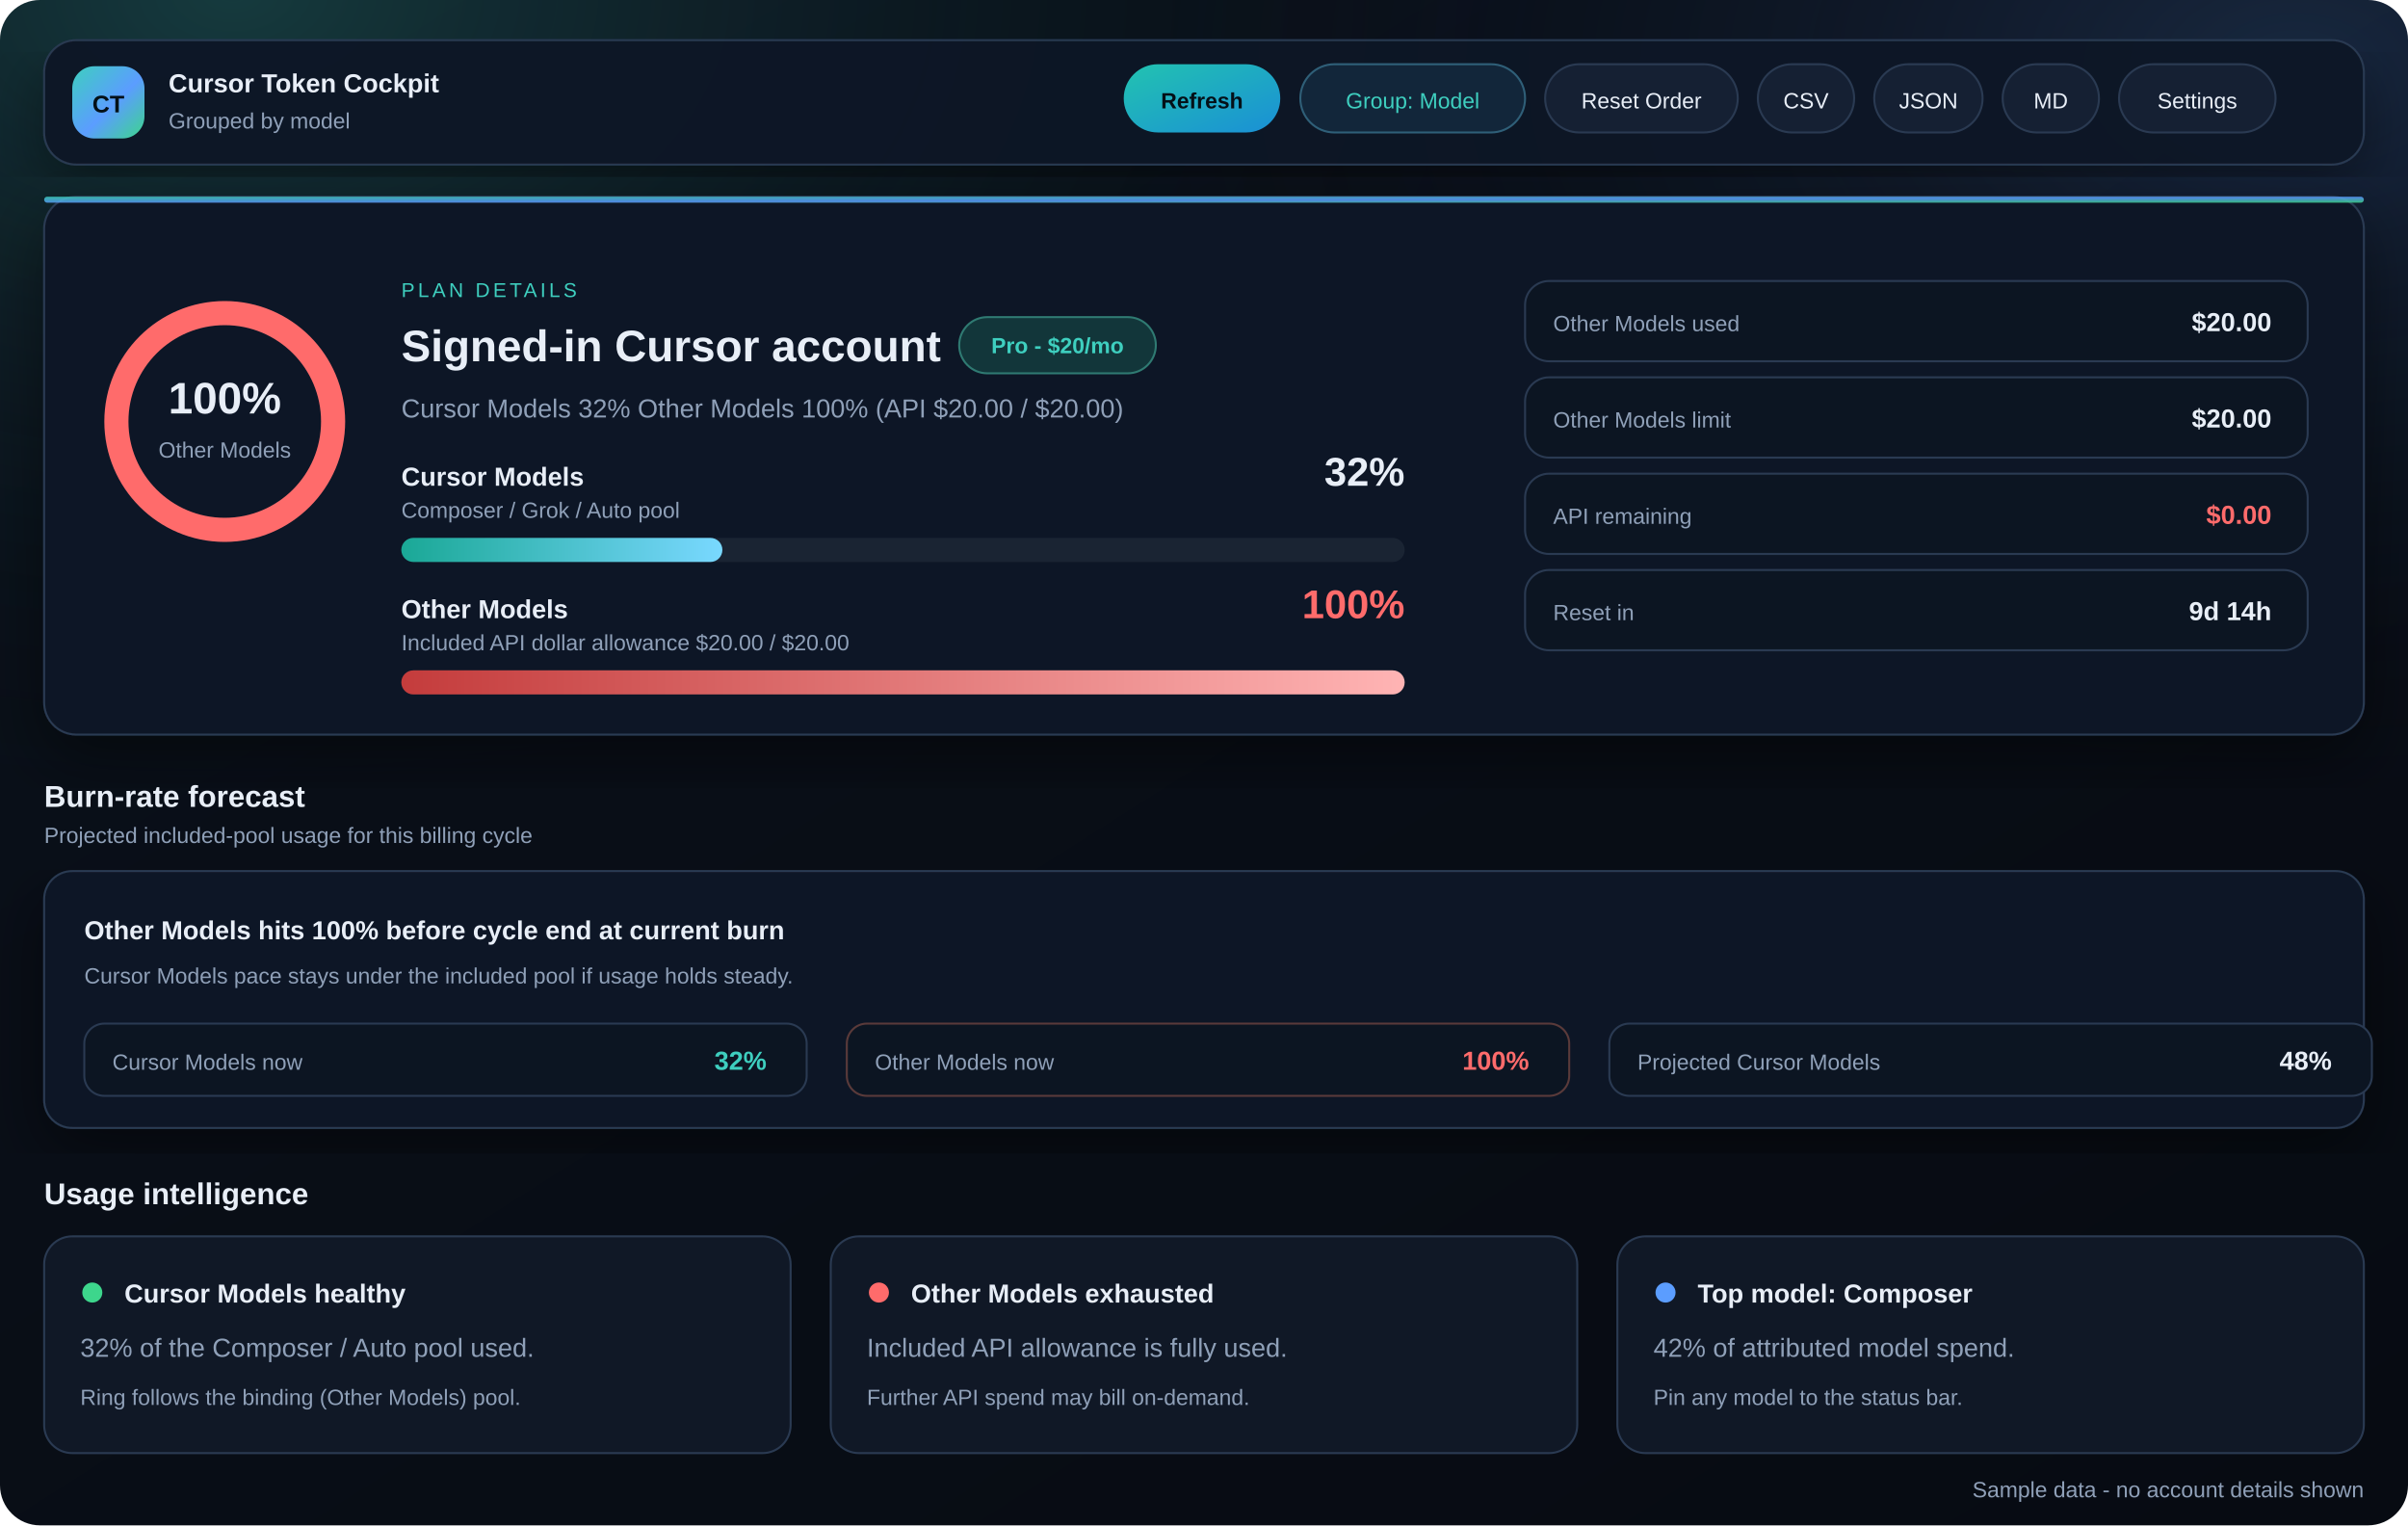
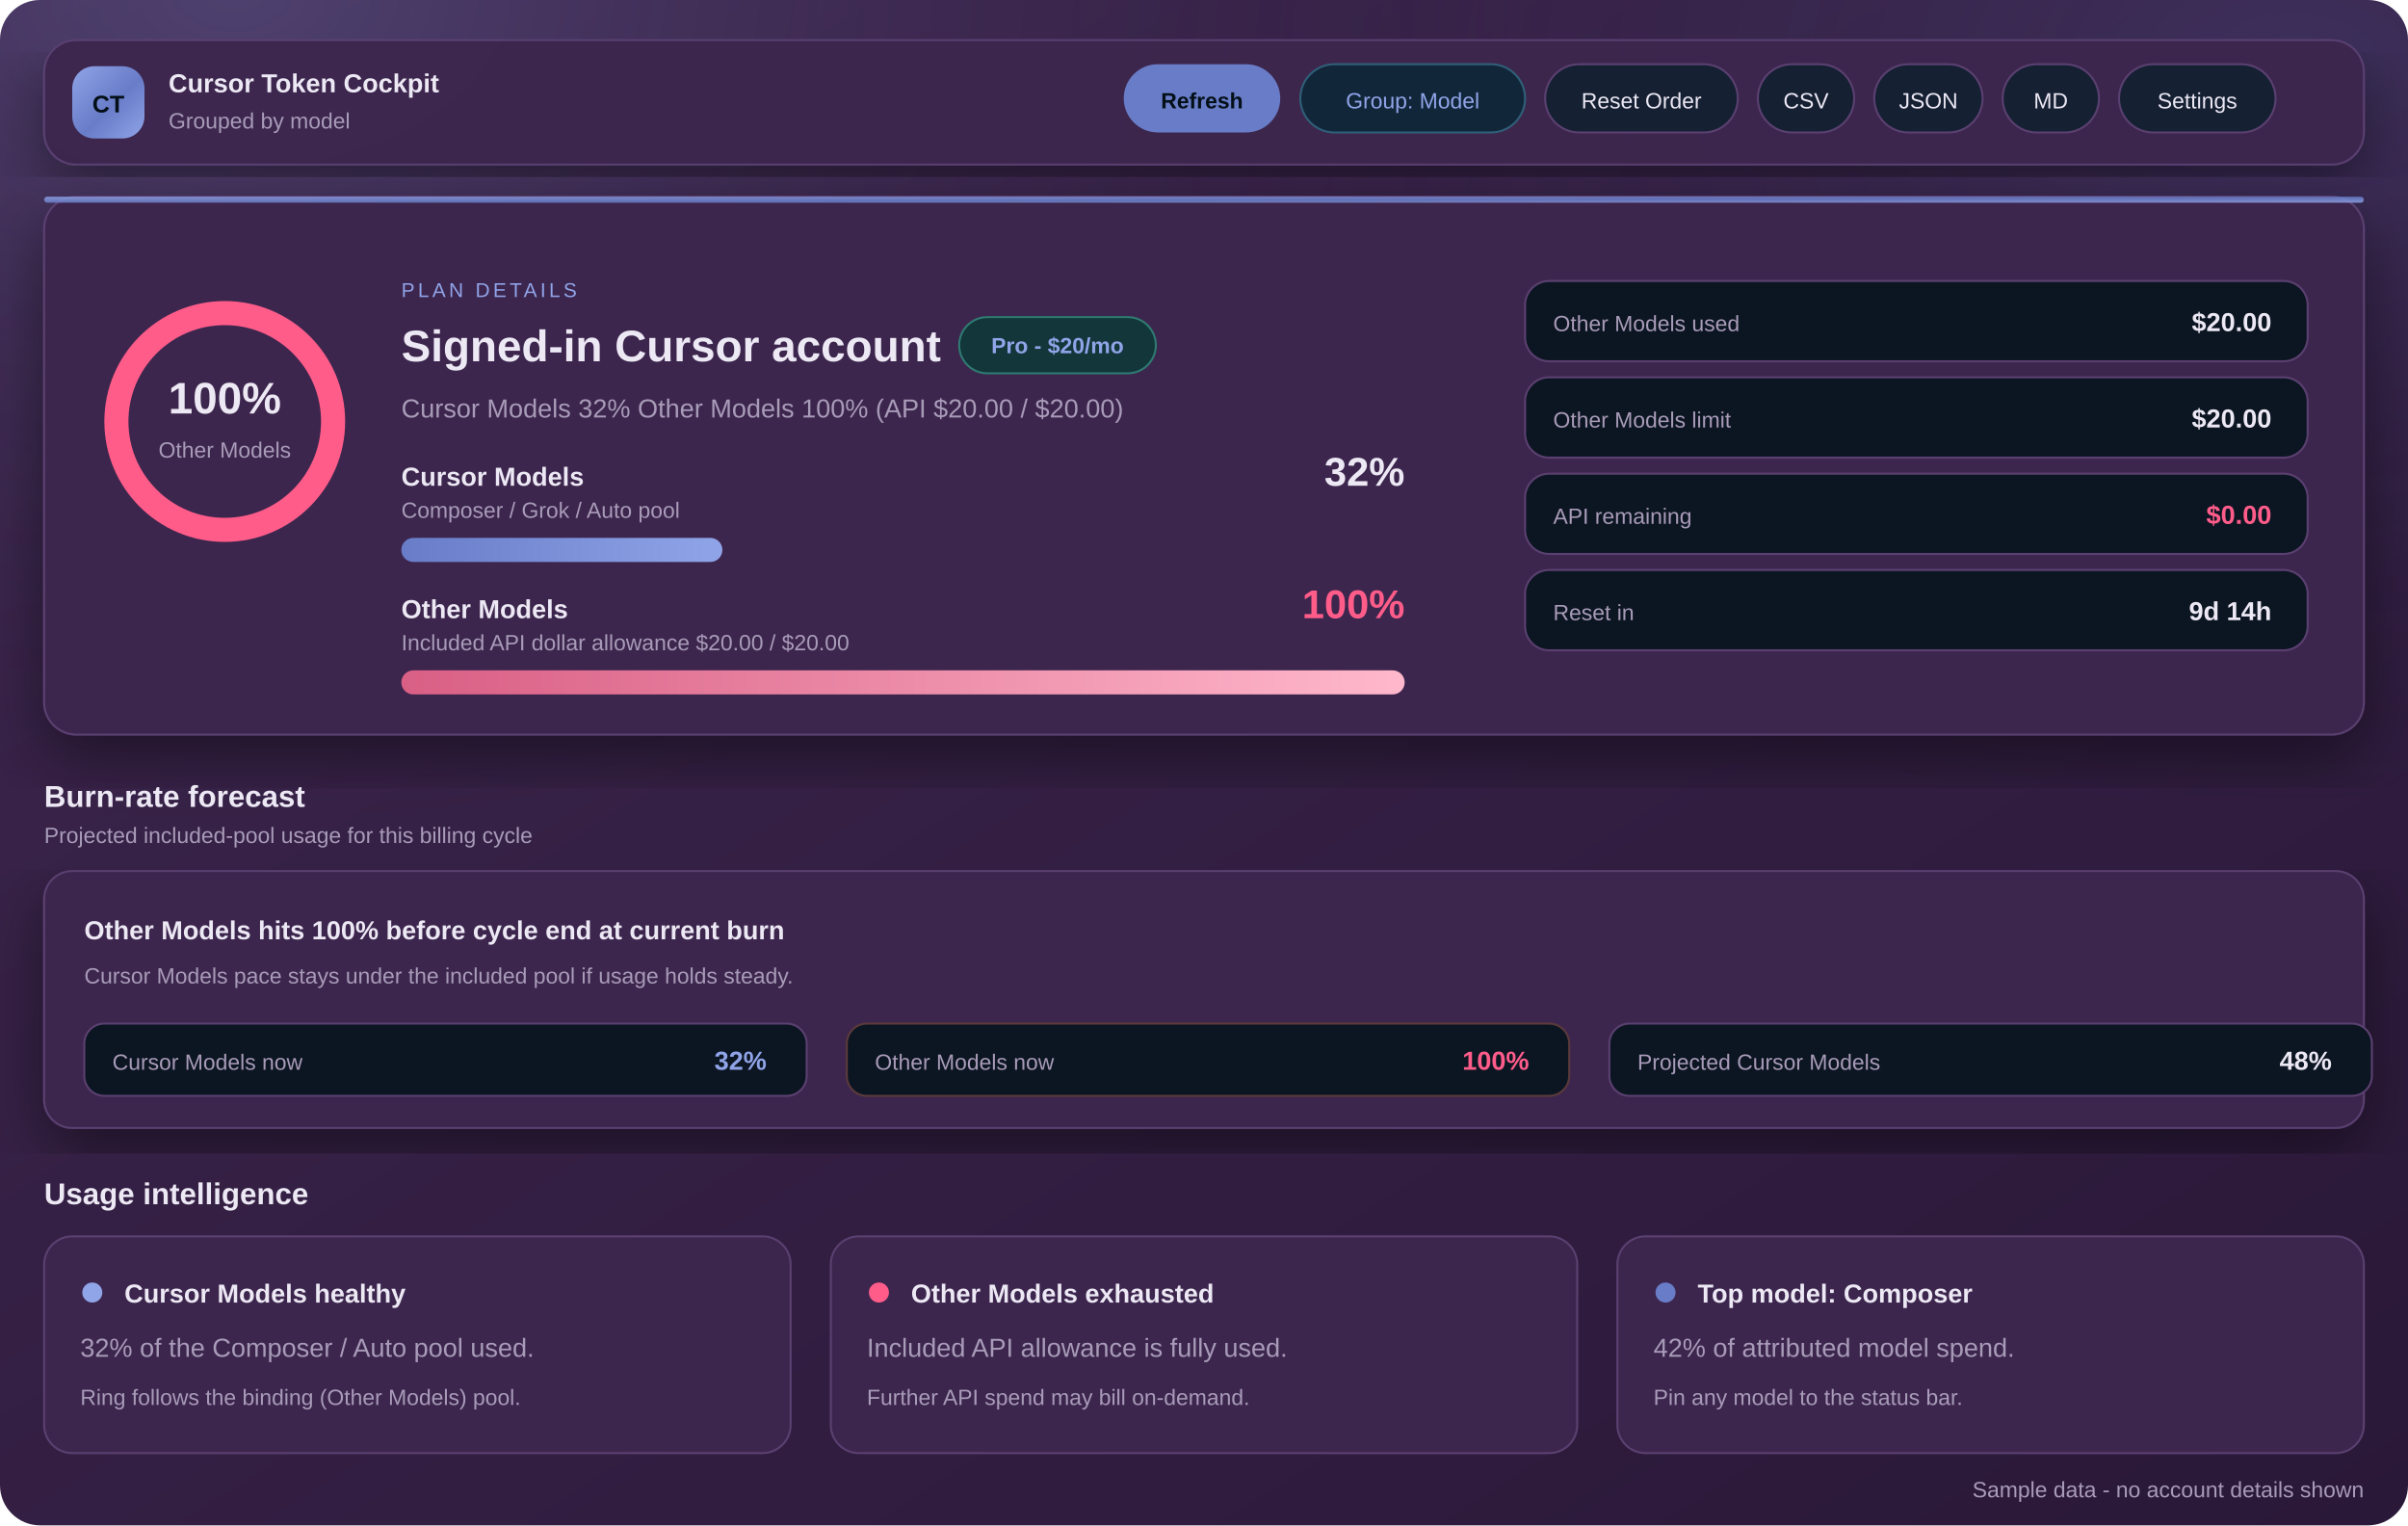
<svg xmlns="http://www.w3.org/2000/svg" width="1200" height="760" viewBox="0 0 1200 760">
  <defs>
    <linearGradient id="bg" x1="0" y1="0" x2="1" y2="1">
-       <stop stop-color="#0a101a" />
-       <stop offset="1" stop-color="#070b12" />
+       <stop stop-color="#3d264e" />
+       <stop offset="1" stop-color="#2a1838" />
    </linearGradient>
    <radialGradient id="glowL" cx="0.1" cy="0" r="0.55">
-       <stop stop-color="#3ecfbf" stop-opacity=".22" />
-       <stop offset="1" stop-color="#070b12" stop-opacity="0" />
+       <stop stop-color="#90a4e8" stop-opacity=".22" />
+       <stop offset="1" stop-color="#2a1838" stop-opacity="0" />
    </radialGradient>
    <radialGradient id="glowR" cx="0.95" cy="0.05" r="0.5">
-       <stop stop-color="#5b9dff" stop-opacity=".18" />
-       <stop offset="1" stop-color="#070b12" stop-opacity="0" />
+       <stop stop-color="#687cc8" stop-opacity=".18" />
+       <stop offset="1" stop-color="#2a1838" stop-opacity="0" />
    </radialGradient>
    <linearGradient id="brand" x1="0" y1="0" x2="1" y2="1">
-       <stop stop-color="#3ecfbf" />
-       <stop offset=".55" stop-color="#5b9dff" />
-       <stop offset="1" stop-color="#3dd68c" />
+       <stop stop-color="#90a4e8" />
+       <stop offset=".55" stop-color="#687cc8" />
+       <stop offset="1" stop-color="#90a4e8" />
    </linearGradient>
    <linearGradient id="barOk" x1="0" y1="0" x2="1" y2="0">
-       <stop stop-color="#1aa896" />
-       <stop offset="1" stop-color="#79d8ff" />
+       <stop stop-color="#687cc8" />
+       <stop offset="1" stop-color="#90a4e8" />
    </linearGradient>
    <linearGradient id="barCrit" x1="0" y1="0" x2="1" y2="0">
-       <stop stop-color="#c43c3c" />
-       <stop offset="1" stop-color="#ffb4b4" />
+       <stop stop-color="#d95f85" />
+       <stop offset="1" stop-color="#ffb8cc" />
    </linearGradient>
    <linearGradient id="btn" x1="0" y1="0" x2="1" y2="1">
-       <stop stop-color="#22c3b0" />
-       <stop offset="1" stop-color="#1a8fd6" />
+       <stop stop-color="#687cc8" />
+       <stop offset="1" stop-color="#687cc8" />
    </linearGradient>
    <filter id="shadow">
      <feDropShadow dx="0" dy="12" stdDeviation="16" flood-opacity=".45" />
    </filter>
    <style>

-       text{font-family:Segoe UI,Arial,sans-serif;fill:#e8eef7}
+       text{font-family:Segoe UI,Arial,sans-serif;fill:#ece8f4}

-       .muted{fill:#8fa0b8}.tiny{font-size:11px}.small{font-size:13px}.label{font-size:10px;letter-spacing:1.6px}
+       .muted{fill:#a89bb8}.tiny{font-size:11px}.small{font-size:13px}.label{font-size:10px;letter-spacing:1.6px}

      .title{font-size:22px;font-weight:700}.h2{font-size:15px;font-weight:700}.strong{font-weight:700}

-       .card{fill:#101826;stroke:#2a3a52}.teal{fill:#3ecfbf}.blue{fill:#5b9dff}.green{fill:#3dd68c}.orange{fill:#f0b429}.red{fill:#ff6b6b}
+       .card{fill:#3d264e;stroke:#5a4070}.teal{fill:#90a4e8}.blue{fill:#687cc8}.green{fill:#90a4e8}.orange{fill:#e89f47}.red{fill:#ff5c8a}

    </style>
  </defs>
  <rect width="1200" height="760" rx="20" fill="url(#bg)" />
  <rect width="1200" height="760" rx="20" fill="url(#glowL)" />
  <rect width="1200" height="760" rx="20" fill="url(#glowR)" />
  <rect x="22" y="20" width="1156" height="62" rx="16" class="card" filter="url(#shadow)" opacity=".95" />
  <rect x="36" y="33" width="36" height="36" rx="11" fill="url(#brand)" />
  <text x="54" y="56" text-anchor="middle" class="strong" style="fill:#041018;font-size:12px">CT</text>
  <text x="84" y="46" class="small strong">Cursor Token Cockpit</text>
  <text x="84" y="64" class="tiny muted">Grouped by model</text>
  <g transform="translate(560 32)">
    <rect width="78" height="34" rx="17" fill="url(#btn)" />
    <text x="39" y="22" text-anchor="middle" class="tiny strong" style="fill:#041018">Refresh</text>
    <rect x="88" width="112" height="34" rx="17" fill="#12263a" stroke="#2f5f78" />
    <text x="144" y="22" text-anchor="middle" class="tiny teal">Group: Model</text>
-     <rect x="210" width="96" height="34" rx="17" fill="#152033" stroke="#2a3a52" />
+     <rect x="210" width="96" height="34" rx="17" fill="#152033" stroke="#5a4070" />
    <text x="258" y="22" text-anchor="middle" class="tiny">Reset Order</text>
-     <rect x="316" width="48" height="34" rx="17" fill="#152033" stroke="#2a3a52" />
+     <rect x="316" width="48" height="34" rx="17" fill="#152033" stroke="#5a4070" />
    <text x="340" y="22" text-anchor="middle" class="tiny">CSV</text>
-     <rect x="374" width="54" height="34" rx="17" fill="#152033" stroke="#2a3a52" />
+     <rect x="374" width="54" height="34" rx="17" fill="#152033" stroke="#5a4070" />
    <text x="401" y="22" text-anchor="middle" class="tiny">JSON</text>
-     <rect x="438" width="48" height="34" rx="17" fill="#152033" stroke="#2a3a52" />
+     <rect x="438" width="48" height="34" rx="17" fill="#152033" stroke="#5a4070" />
    <text x="462" y="22" text-anchor="middle" class="tiny">MD</text>
-     <rect x="496" width="78" height="34" rx="17" fill="#152033" stroke="#2a3a52" />
+     <rect x="496" width="78" height="34" rx="17" fill="#152033" stroke="#5a4070" />
    <text x="535" y="22" text-anchor="middle" class="tiny">Settings</text>
  </g>
  <rect x="22" y="98" width="1156" height="268" rx="16" class="card" filter="url(#shadow)" />
  <rect x="22" y="98" width="1156" height="3" rx="1.5" fill="url(#brand)" opacity=".85" />
-   <circle cx="112" cy="210" r="54" fill="none" stroke="#1a2433" stroke-width="12" />
-   <circle cx="112" cy="210" r="54" fill="none" stroke="#ff6b6b" stroke-width="12" stroke-linecap="round" stroke-dasharray="339 339" transform="rotate(-90 112 210)" />
+   <circle cx="112" cy="210" r="54" fill="none" stroke="#3d264e" stroke-width="12" />
+   <circle cx="112" cy="210" r="54" fill="none" stroke="#ff5c8a" stroke-width="12" stroke-linecap="round" stroke-dasharray="339 339" transform="rotate(-90 112 210)" />
  <text x="112" y="206" text-anchor="middle" class="title">100%</text>
  <text x="112" y="228" text-anchor="middle" class="tiny muted">Other Models</text>
  <text x="200" y="148" class="label teal">PLAN DETAILS</text>
  <text x="200" y="180" class="title">Signed-in Cursor account</text>
  <rect x="478" y="158" width="98" height="28" rx="14" fill="#12363a" stroke="#2f7a72" />
  <text x="527" y="176" text-anchor="middle" class="tiny teal strong">Pro - $20/mo</text>
  <text x="200" y="208" class="small muted">Cursor Models 32%      Other Models 100% (API $20.00 / $20.00)</text>
  <text x="200" y="242" class="small strong">Cursor Models</text>
  <text x="700" y="242" text-anchor="end" class="title" style="font-size:20px">32%</text>
  <text x="200" y="258" class="tiny muted">Composer / Grok / Auto pool</text>
-   <rect x="200" y="268" width="500" height="12" rx="6" fill="#1a2433" />
+   <rect x="200" y="268" width="500" height="12" rx="6" fill="#3d264e" />
  <rect x="200" y="268" width="160" height="12" rx="6" fill="url(#barOk)" />
  <text x="200" y="308" class="small strong">Other Models</text>
  <text x="700" y="308" text-anchor="end" class="title red" style="font-size:20px">100%</text>
  <text x="200" y="324" class="tiny muted">Included API dollar allowance      $20.00 / $20.00</text>
-   <rect x="200" y="334" width="500" height="12" rx="6" fill="#1a2433" />
+   <rect x="200" y="334" width="500" height="12" rx="6" fill="#3d264e" />
  <rect x="200" y="334" width="500" height="12" rx="6" fill="url(#barCrit)" />
  <g transform="translate(760 140)">
-     <rect width="390" height="40" rx="12" fill="#0c1522" stroke="#2a3a52" />
+     <rect width="390" height="40" rx="12" fill="#0c1522" stroke="#5a4070" />
    <text x="14" y="25" class="tiny muted">Other Models used</text>
    <text x="372" y="25" text-anchor="end" class="small strong">$20.00</text>
-     <rect y="48" width="390" height="40" rx="12" fill="#0c1522" stroke="#2a3a52" />
+     <rect y="48" width="390" height="40" rx="12" fill="#0c1522" stroke="#5a4070" />
    <text x="14" y="73" class="tiny muted">Other Models limit</text>
    <text x="372" y="73" text-anchor="end" class="small strong">$20.00</text>
-     <rect y="96" width="390" height="40" rx="12" fill="#0c1522" stroke="#2a3a52" />
+     <rect y="96" width="390" height="40" rx="12" fill="#0c1522" stroke="#5a4070" />
    <text x="14" y="121" class="tiny muted">API remaining</text>
    <text x="372" y="121" text-anchor="end" class="small strong red">$0.00</text>
-     <rect y="144" width="390" height="40" rx="12" fill="#0c1522" stroke="#2a3a52" />
+     <rect y="144" width="390" height="40" rx="12" fill="#0c1522" stroke="#5a4070" />
    <text x="14" y="169" class="tiny muted">Reset in</text>
    <text x="372" y="169" text-anchor="end" class="small strong">9d 14h</text>
  </g>
  <text x="22" y="402" class="h2">Burn-rate forecast</text>
  <text x="22" y="420" class="tiny muted">Projected included-pool usage for this billing cycle</text>
  <rect x="22" y="434" width="1156" height="128" rx="14" class="card" filter="url(#shadow)" />
  <text x="42" y="468" class="small strong">Other Models hits 100% before cycle end at current burn</text>
  <text x="42" y="490" class="tiny muted">Cursor Models pace stays under the included pool if usage holds steady.</text>
  <g transform="translate(42 510)">
-     <rect width="360" height="36" rx="10" fill="#0c1522" stroke="#2a3a52" />
+     <rect width="360" height="36" rx="10" fill="#0c1522" stroke="#5a4070" />
    <text x="14" y="23" class="tiny muted">Cursor Models now</text>
    <text x="340" y="23" text-anchor="end" class="small strong teal">32%</text>
    <rect x="380" width="360" height="36" rx="10" fill="#0c1522" stroke="#5a3a3a" />
    <text x="394" y="23" class="tiny muted">Other Models now</text>
    <text x="720" y="23" text-anchor="end" class="small strong red">100%</text>
-     <rect x="760" width="380" height="36" rx="10" fill="#0c1522" stroke="#2a3a52" />
+     <rect x="760" width="380" height="36" rx="10" fill="#0c1522" stroke="#5a4070" />
    <text x="774" y="23" class="tiny muted">Projected Cursor Models</text>
    <text x="1120" y="23" text-anchor="end" class="small strong">48%</text>
  </g>
  <text x="22" y="600" class="h2">Usage intelligence</text>
  <g transform="translate(22 616)">
    <rect width="372" height="108" rx="14" class="card" stroke="#2f5f78" />
    <circle cx="24" cy="28" r="5" class="green" />
    <text x="40" y="33" class="small strong">Cursor Models healthy</text>
    <text x="18" y="60" class="small muted">32% of the Composer / Auto pool used.</text>
    <text x="18" y="84" class="tiny muted">Ring follows the binding (Other Models) pool.</text>
    <rect x="392" width="372" height="108" rx="14" class="card" stroke="#6a3a3a" />
    <circle cx="416" cy="28" r="5" class="red" />
    <text x="432" y="33" class="small strong">Other Models exhausted</text>
    <text x="410" y="60" class="small muted">Included API allowance is fully used.</text>
    <text x="410" y="84" class="tiny muted">Further API spend may bill on-demand.</text>
    <rect x="784" width="372" height="108" rx="14" class="card" stroke="#3a5a78" />
    <circle cx="808" cy="28" r="5" class="blue" />
    <text x="824" y="33" class="small strong">Top model: Composer</text>
    <text x="802" y="60" class="small muted">42% of attributed model spend.</text>
    <text x="802" y="84" class="tiny muted">Pin any model to the status bar.</text>
  </g>
  <text x="1178" y="746" text-anchor="end" class="tiny muted">Sample data - no account details shown</text>
</svg>
